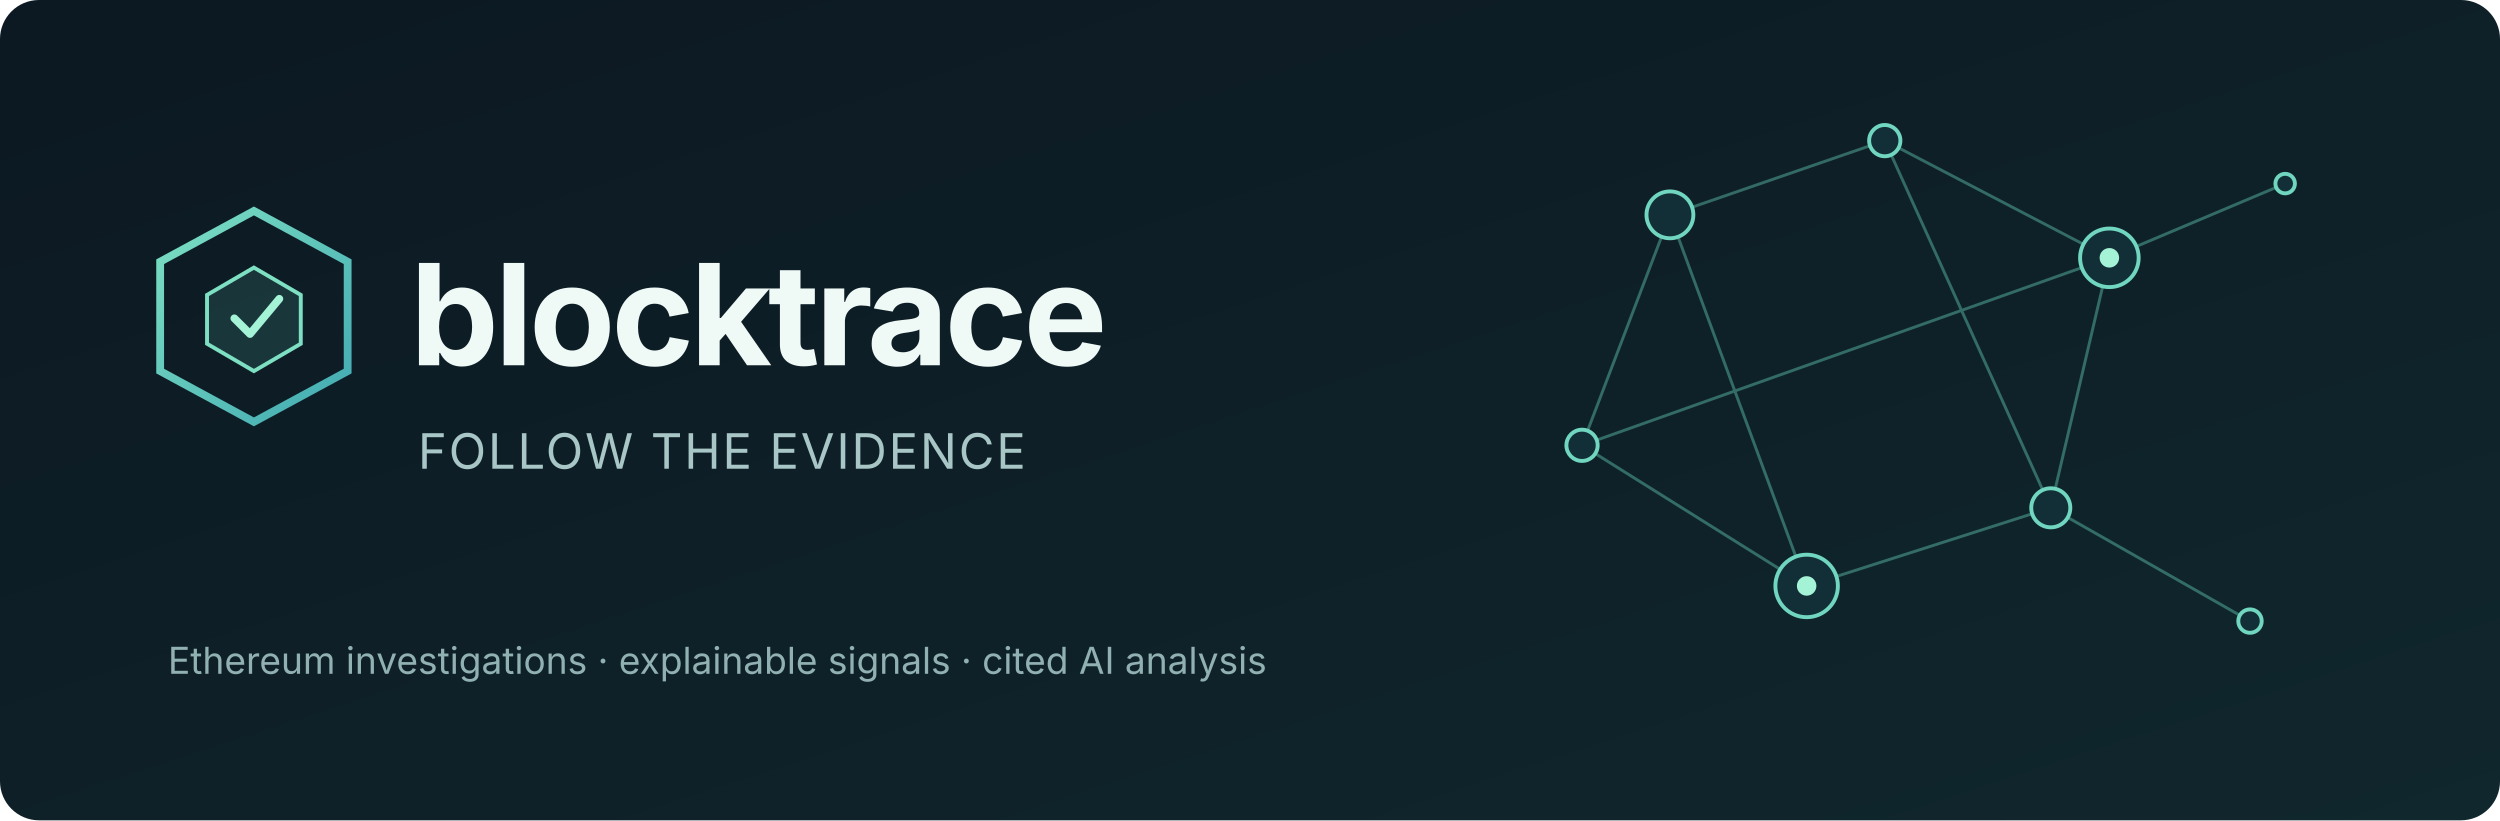
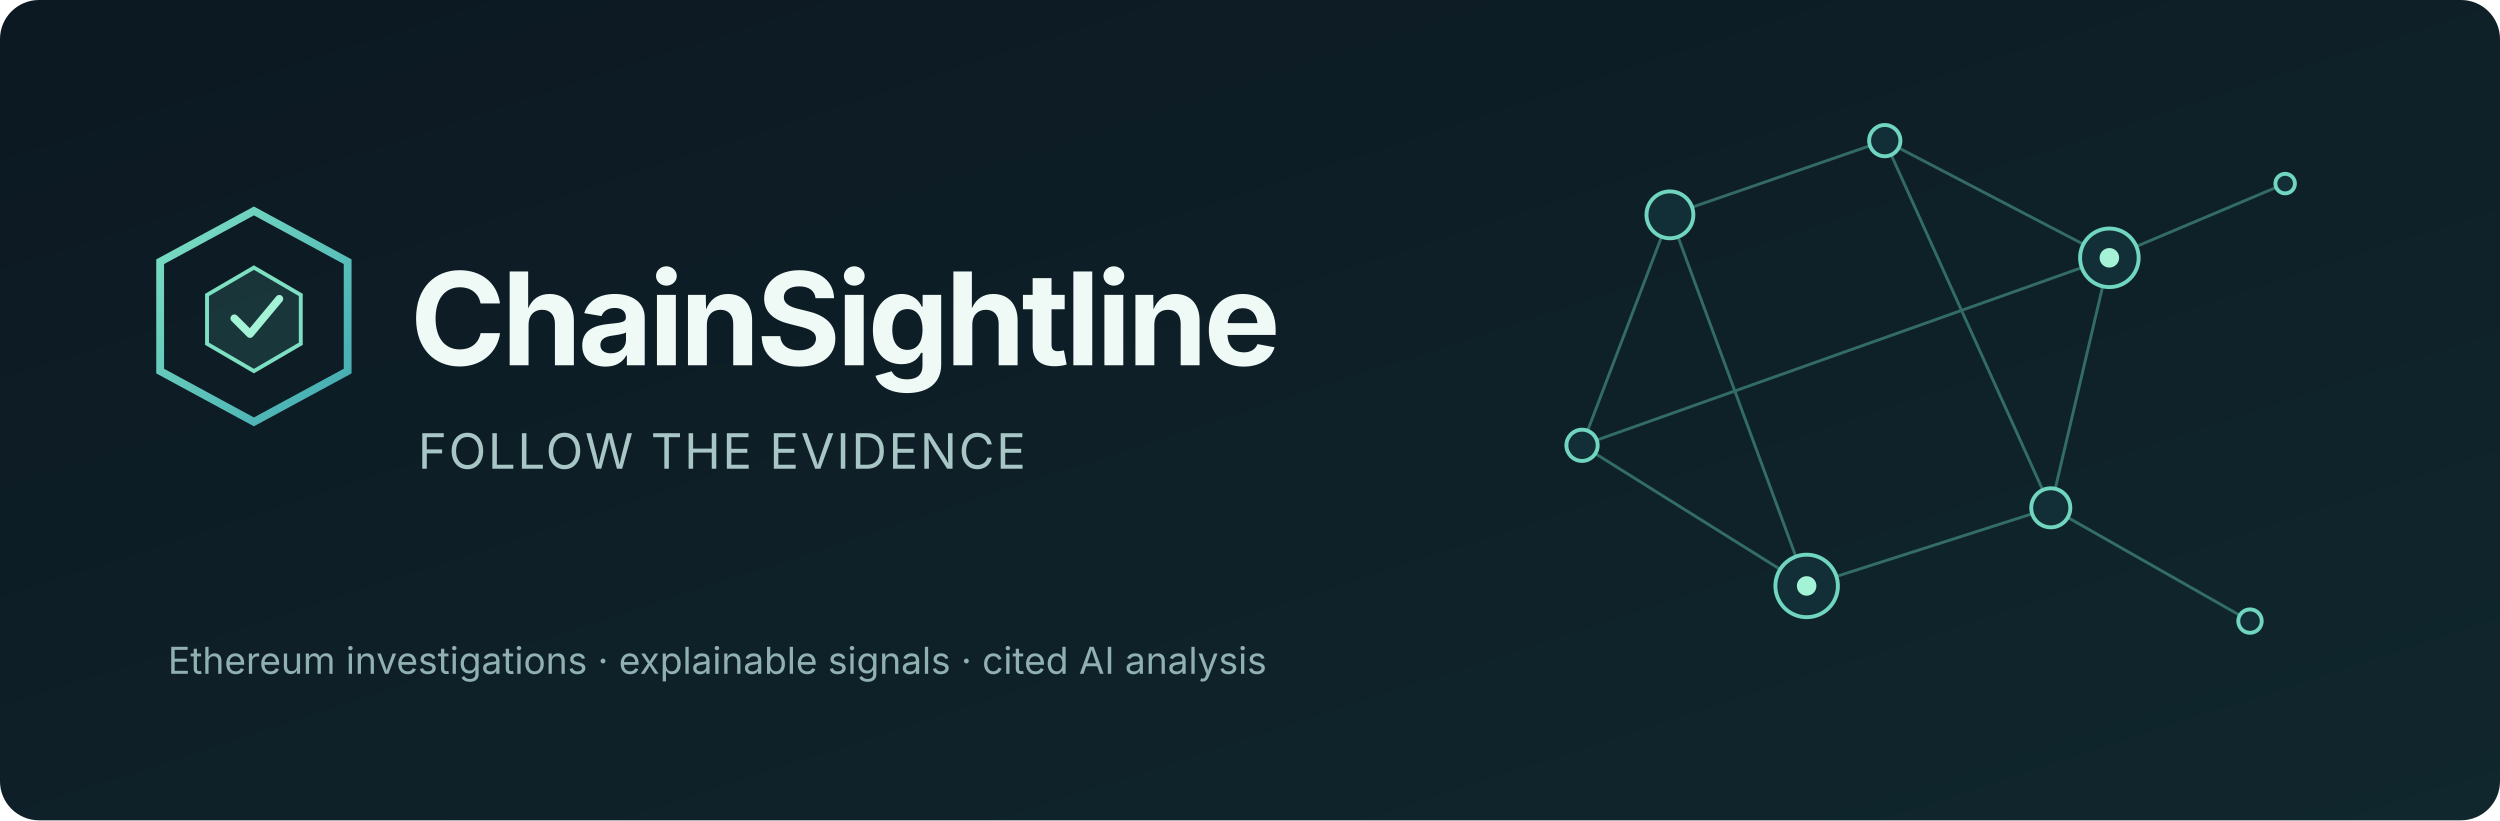
<svg xmlns="http://www.w3.org/2000/svg" width="1280" height="420" viewBox="0 0 1280 420" role="img" aria-labelledby="title description">
  <defs>
    <linearGradient id="background" x1="0" y1="0" x2="1" y2="1">
      <stop offset="0" stop-color="#0c1822" />
      <stop offset="1" stop-color="#10272d" />
    </linearGradient>
    <linearGradient id="accent" x1="0" y1="0" x2="1" y2="1">
      <stop offset="0" stop-color="#7de0c3" />
      <stop offset="1" stop-color="#41a9b2" />
    </linearGradient>
  </defs>
  <rect width="1280" height="420" rx="20" fill="url(#background)" />
  <g fill="none" stroke="#66d2bc" stroke-width="1.5" opacity="0.42">
    <path d="M855 110 965 72 1080 132 1050 260 925 300 810 228Z" />
    <path d="M855 110 925 300M965 72 1050 260M1080 132 810 228" />
    <path d="M1080 132 1170 94M1050 260 1152 318" />
  </g>
  <g fill="#122e37" stroke="#70d6bf" stroke-width="2">
    <circle cx="855" cy="110" r="12" />
    <circle cx="965" cy="72" r="8" />
    <circle cx="1080" cy="132" r="15" />
    <circle cx="1050" cy="260" r="10" />
    <circle cx="925" cy="300" r="16" />
    <circle cx="810" cy="228" r="8" />
    <circle cx="1170" cy="94" r="5" />
    <circle cx="1152" cy="318" r="6" />
  </g>
  <circle cx="1080" cy="132" r="5" fill="#a4f3d7" />
  <circle cx="925" cy="300" r="5" fill="#a4f3d7" />
  <g transform="translate(82 108)">
    <path d="M0 26 48 0 96 26 96 82 48 108 0 82Z" fill="none" stroke="url(#accent)" stroke-width="4" />
    <path d="M24 43 48 29 72 43 72 68 48 82 24 68Z" fill="#63ccb5" fill-opacity="0.15" stroke="#7de0c3" stroke-width="2" />
    <path d="m38 55 8 8 15-18" fill="none" stroke="#a4f3d7" stroke-width="4" stroke-linecap="round" stroke-linejoin="round" />
  </g>
-   <text x="210" y="187" fill="#eff9f6" font-family="Inter, ui-sans-serif, system-ui, -apple-system, sans-serif" font-size="72" font-weight="650" letter-spacing="-2">blocktrace</text>
+   <text x="210" y="187" fill="#eff9f6" font-family="Inter, ui-sans-serif, system-ui, -apple-system, sans-serif" font-size="66" font-weight="650" letter-spacing="-2">ChainSightline</text>
  <text x="214" y="240" fill="#a8c6c5" font-family="Inter, ui-sans-serif, system-ui, -apple-system, sans-serif" font-size="25" letter-spacing="1">FOLLOW THE EVIDENCE</text>
  <text x="86" y="345" fill="#91b0b1" font-family="Inter, ui-sans-serif, system-ui, -apple-system, sans-serif" font-size="19">Ethereum investigations · explainable signals · cited AI analysis</text>
</svg>
